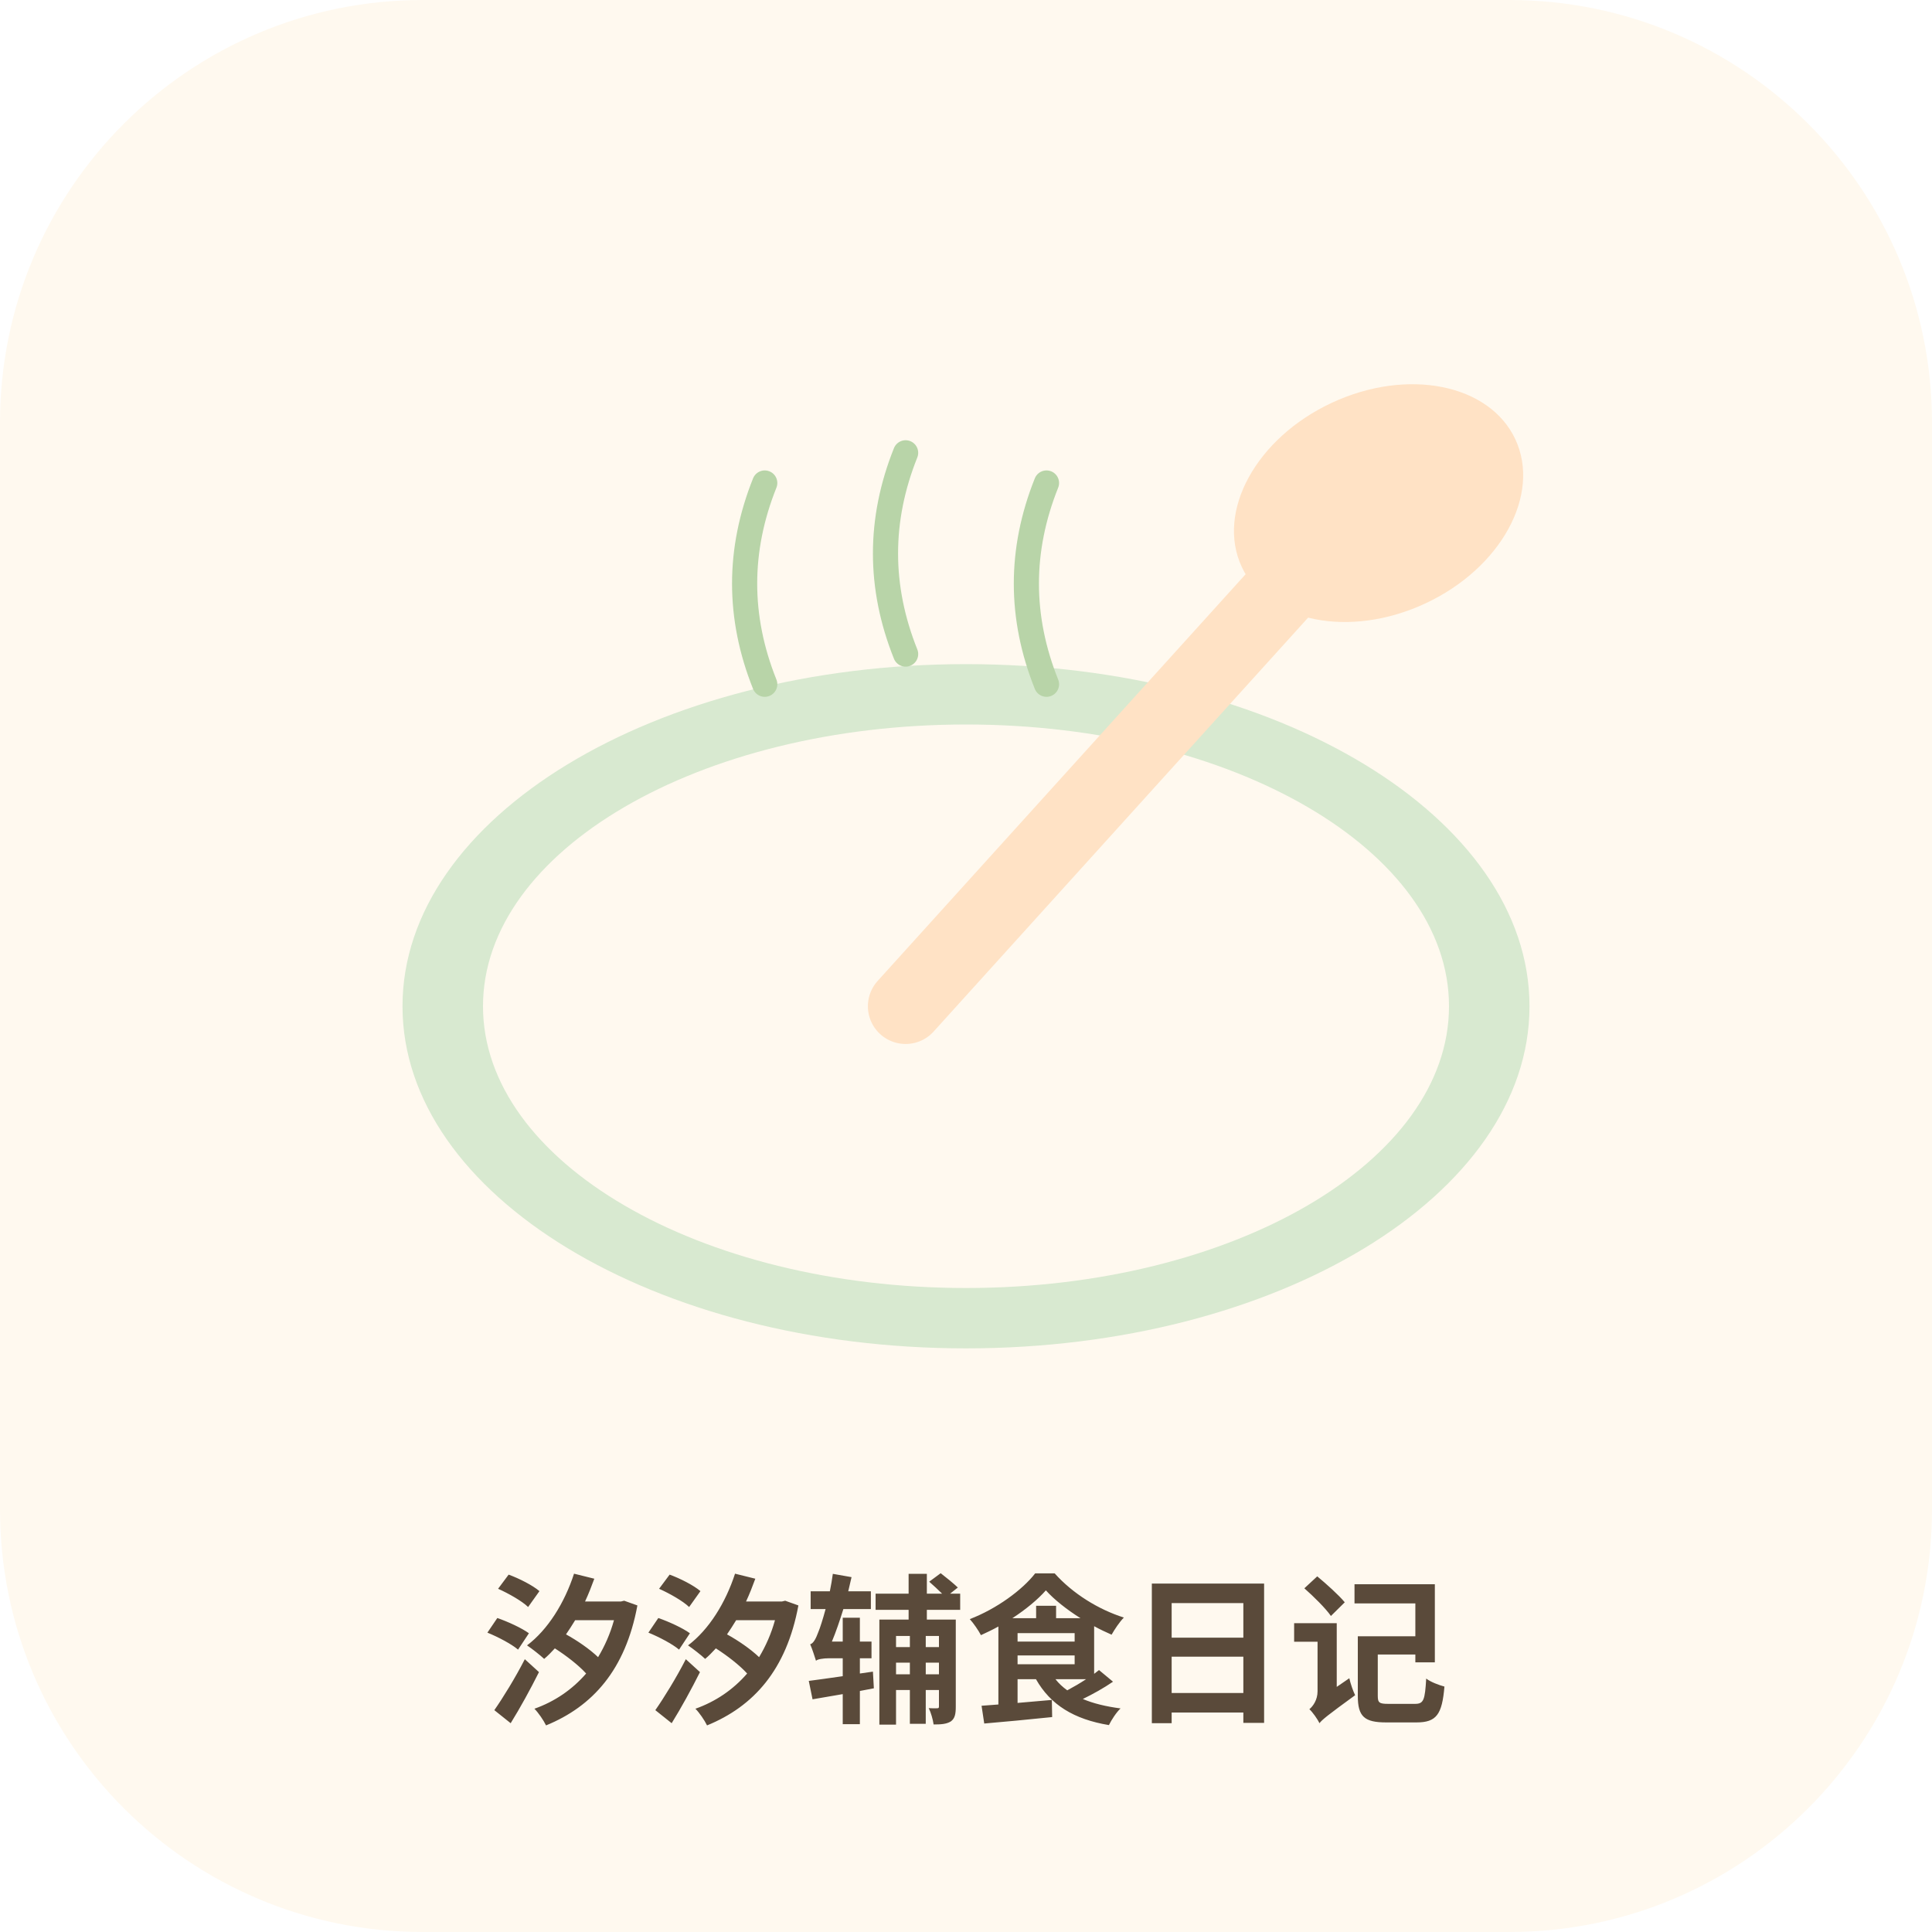
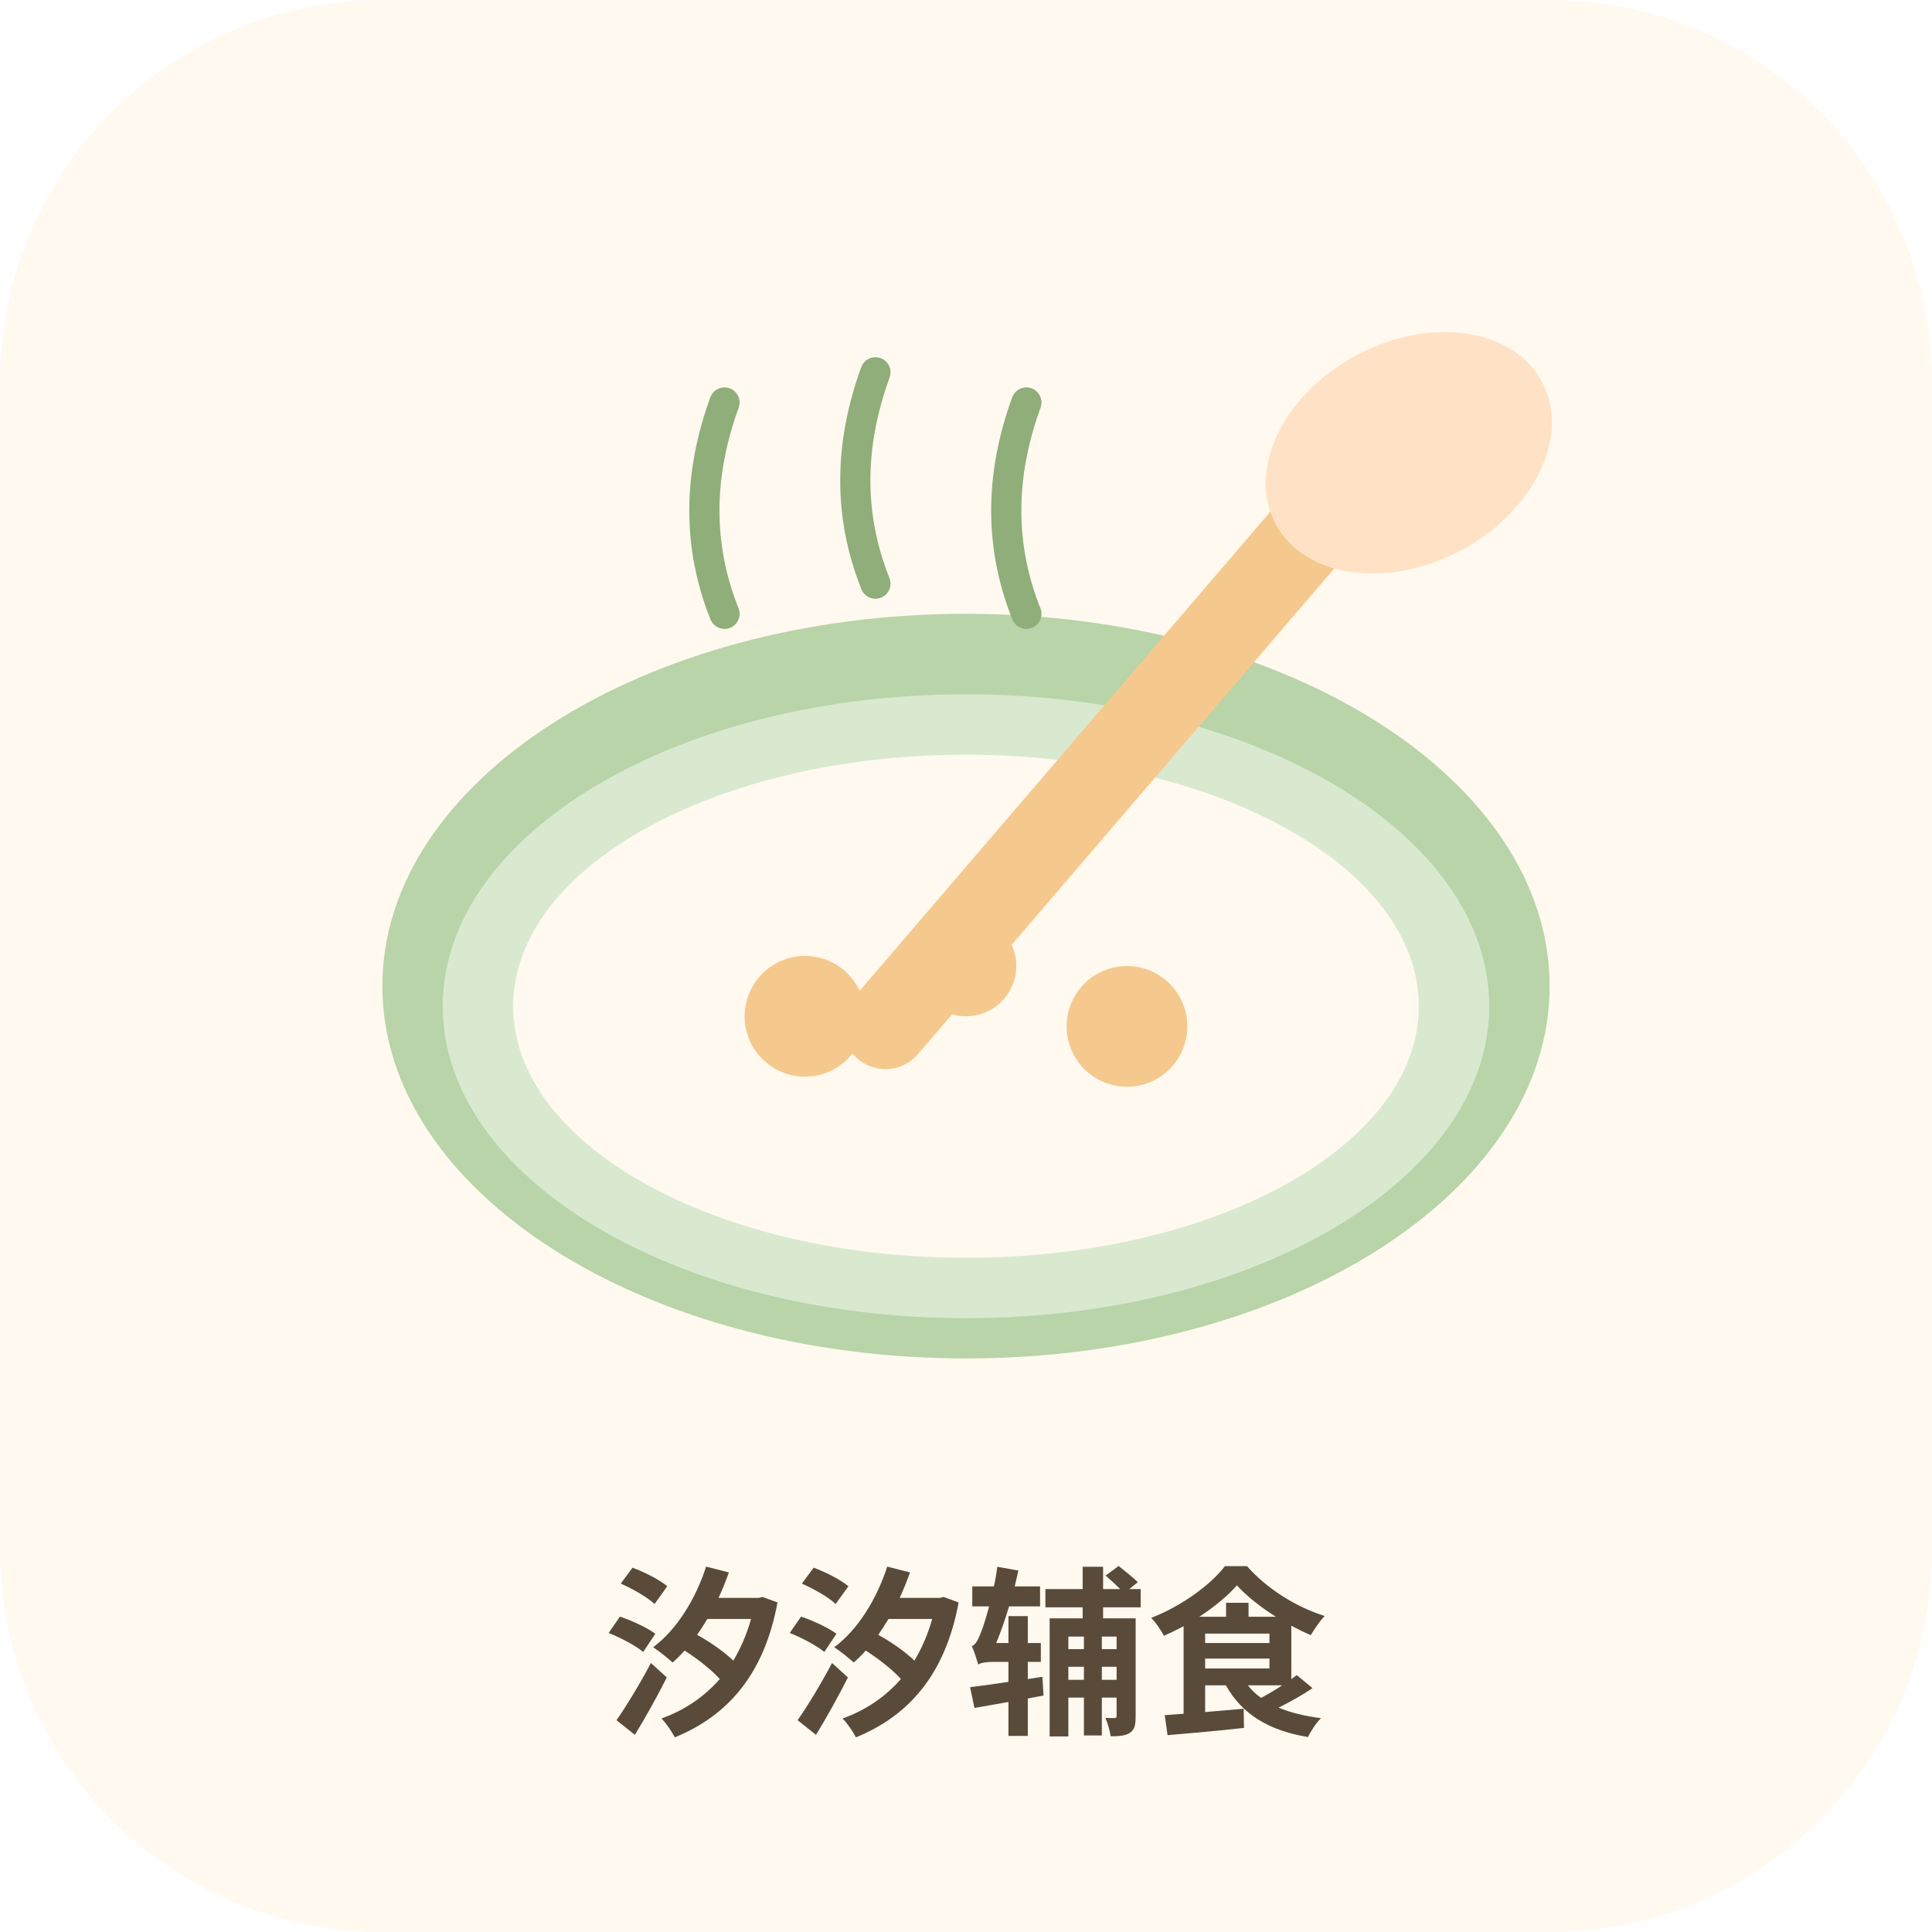
<svg xmlns="http://www.w3.org/2000/svg" viewBox="0 0 192 192">
-   <rect width="192" height="192" rx="42" fill="#FFF9EF" />
-   <ellipse cx="96" cy="100" rx="56" ry="34" fill="#D8E9D0" />
-   <ellipse cx="96" cy="100" rx="48" ry="28" fill="#FFF9EF" />
-   <line x1="128" y1="58" x2="90" y2="100" stroke="#FFE2C5" stroke-width="7.5" stroke-linecap="round" />
-   <ellipse cx="137" cy="50" rx="15" ry="11" fill="#FFE2C5" transform="rotate(-25,137,50)" />
-   <path d="M76 68 Q72 58 76 48" stroke="#B8D4A8" stroke-width="2.5" fill="none" stroke-linecap="round" />
-   <path d="M90 65 Q86 55 90 45" stroke="#B8D4A8" stroke-width="2.5" fill="none" stroke-linecap="round" />
-   <path d="M104 68 Q100 58 104 48" stroke="#B8D4A8" stroke-width="2.5" fill="none" stroke-linecap="round" />
-   <text x="96" y="170" text-anchor="middle" font-size="16" fill="#5A4A3A" font-weight="bold" font-family="sans-serif">汐汐辅食日记</text>
+   <rect width="192" height="192" rx="38" fill="#FFF9EF" />
+   <ellipse cx="96" cy="98" rx="58" ry="37" fill="#B8D4A8" />
+   <ellipse cx="96" cy="100" rx="52" ry="31" fill="#D8E9D0" />
+   <ellipse cx="96" cy="100" rx="45" ry="25" fill="#FFF9EF" />
+   <line x1="130" y1="53" x2="88" y2="102" stroke="#F5C98E" stroke-width="8.5" stroke-linecap="round" />
+   <ellipse cx="140" cy="45" rx="15" ry="11" fill="#FFE2C5" transform="rotate(-28,140,45)" />
+   <circle cx="80" cy="101" r="6" fill="#F5C98E" />
+   <circle cx="96" cy="96" r="5" fill="#F5C98E" />
+   <circle cx="112" cy="102" r="6" fill="#F5C98E" />
+   <path d="M72 61 Q68 51 72 40" stroke="#8FAE7A" stroke-width="3" fill="none" stroke-linecap="round" />
+   <path d="M87 58 Q83 48 87 37" stroke="#8FAE7A" stroke-width="3" fill="none" stroke-linecap="round" />
+   <path d="M102 61 Q98 51 102 40" stroke="#8FAE7A" stroke-width="3" fill="none" stroke-linecap="round" />
+   <text x="96" y="171" text-anchor="middle" font-size="18" fill="#5A4A3A" font-weight="bold" font-family="sans-serif">汐汐辅食</text>
</svg>
